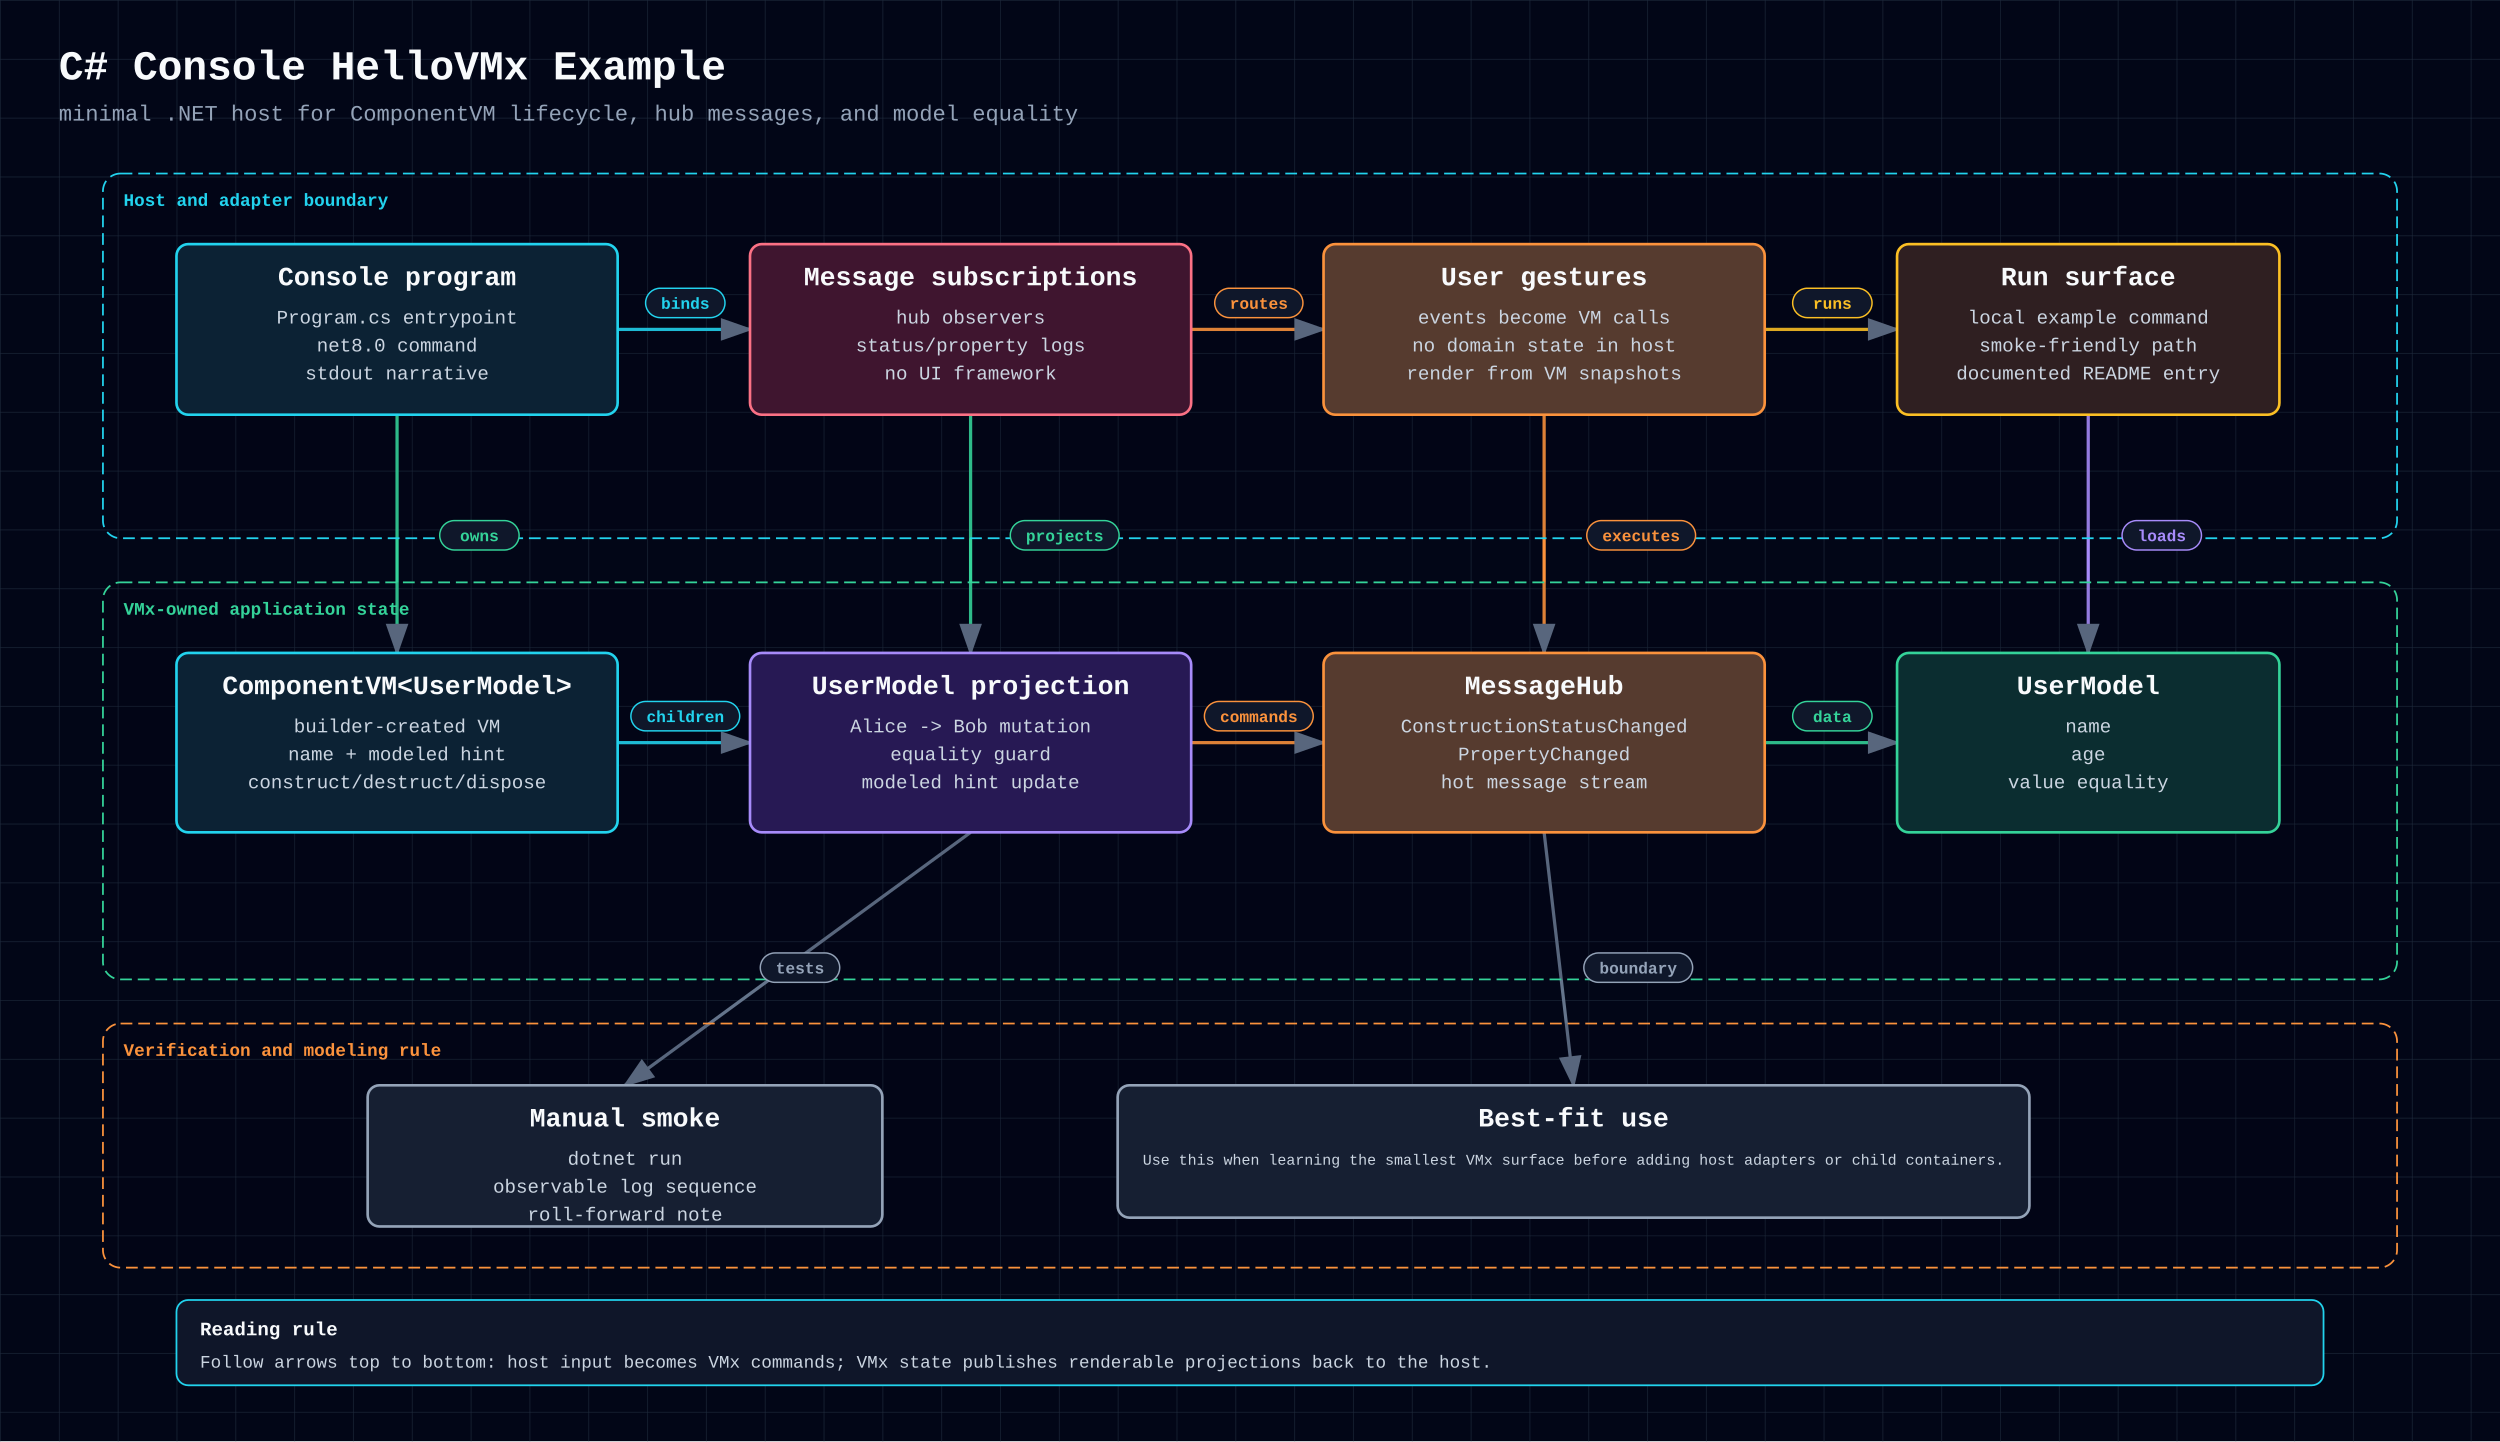
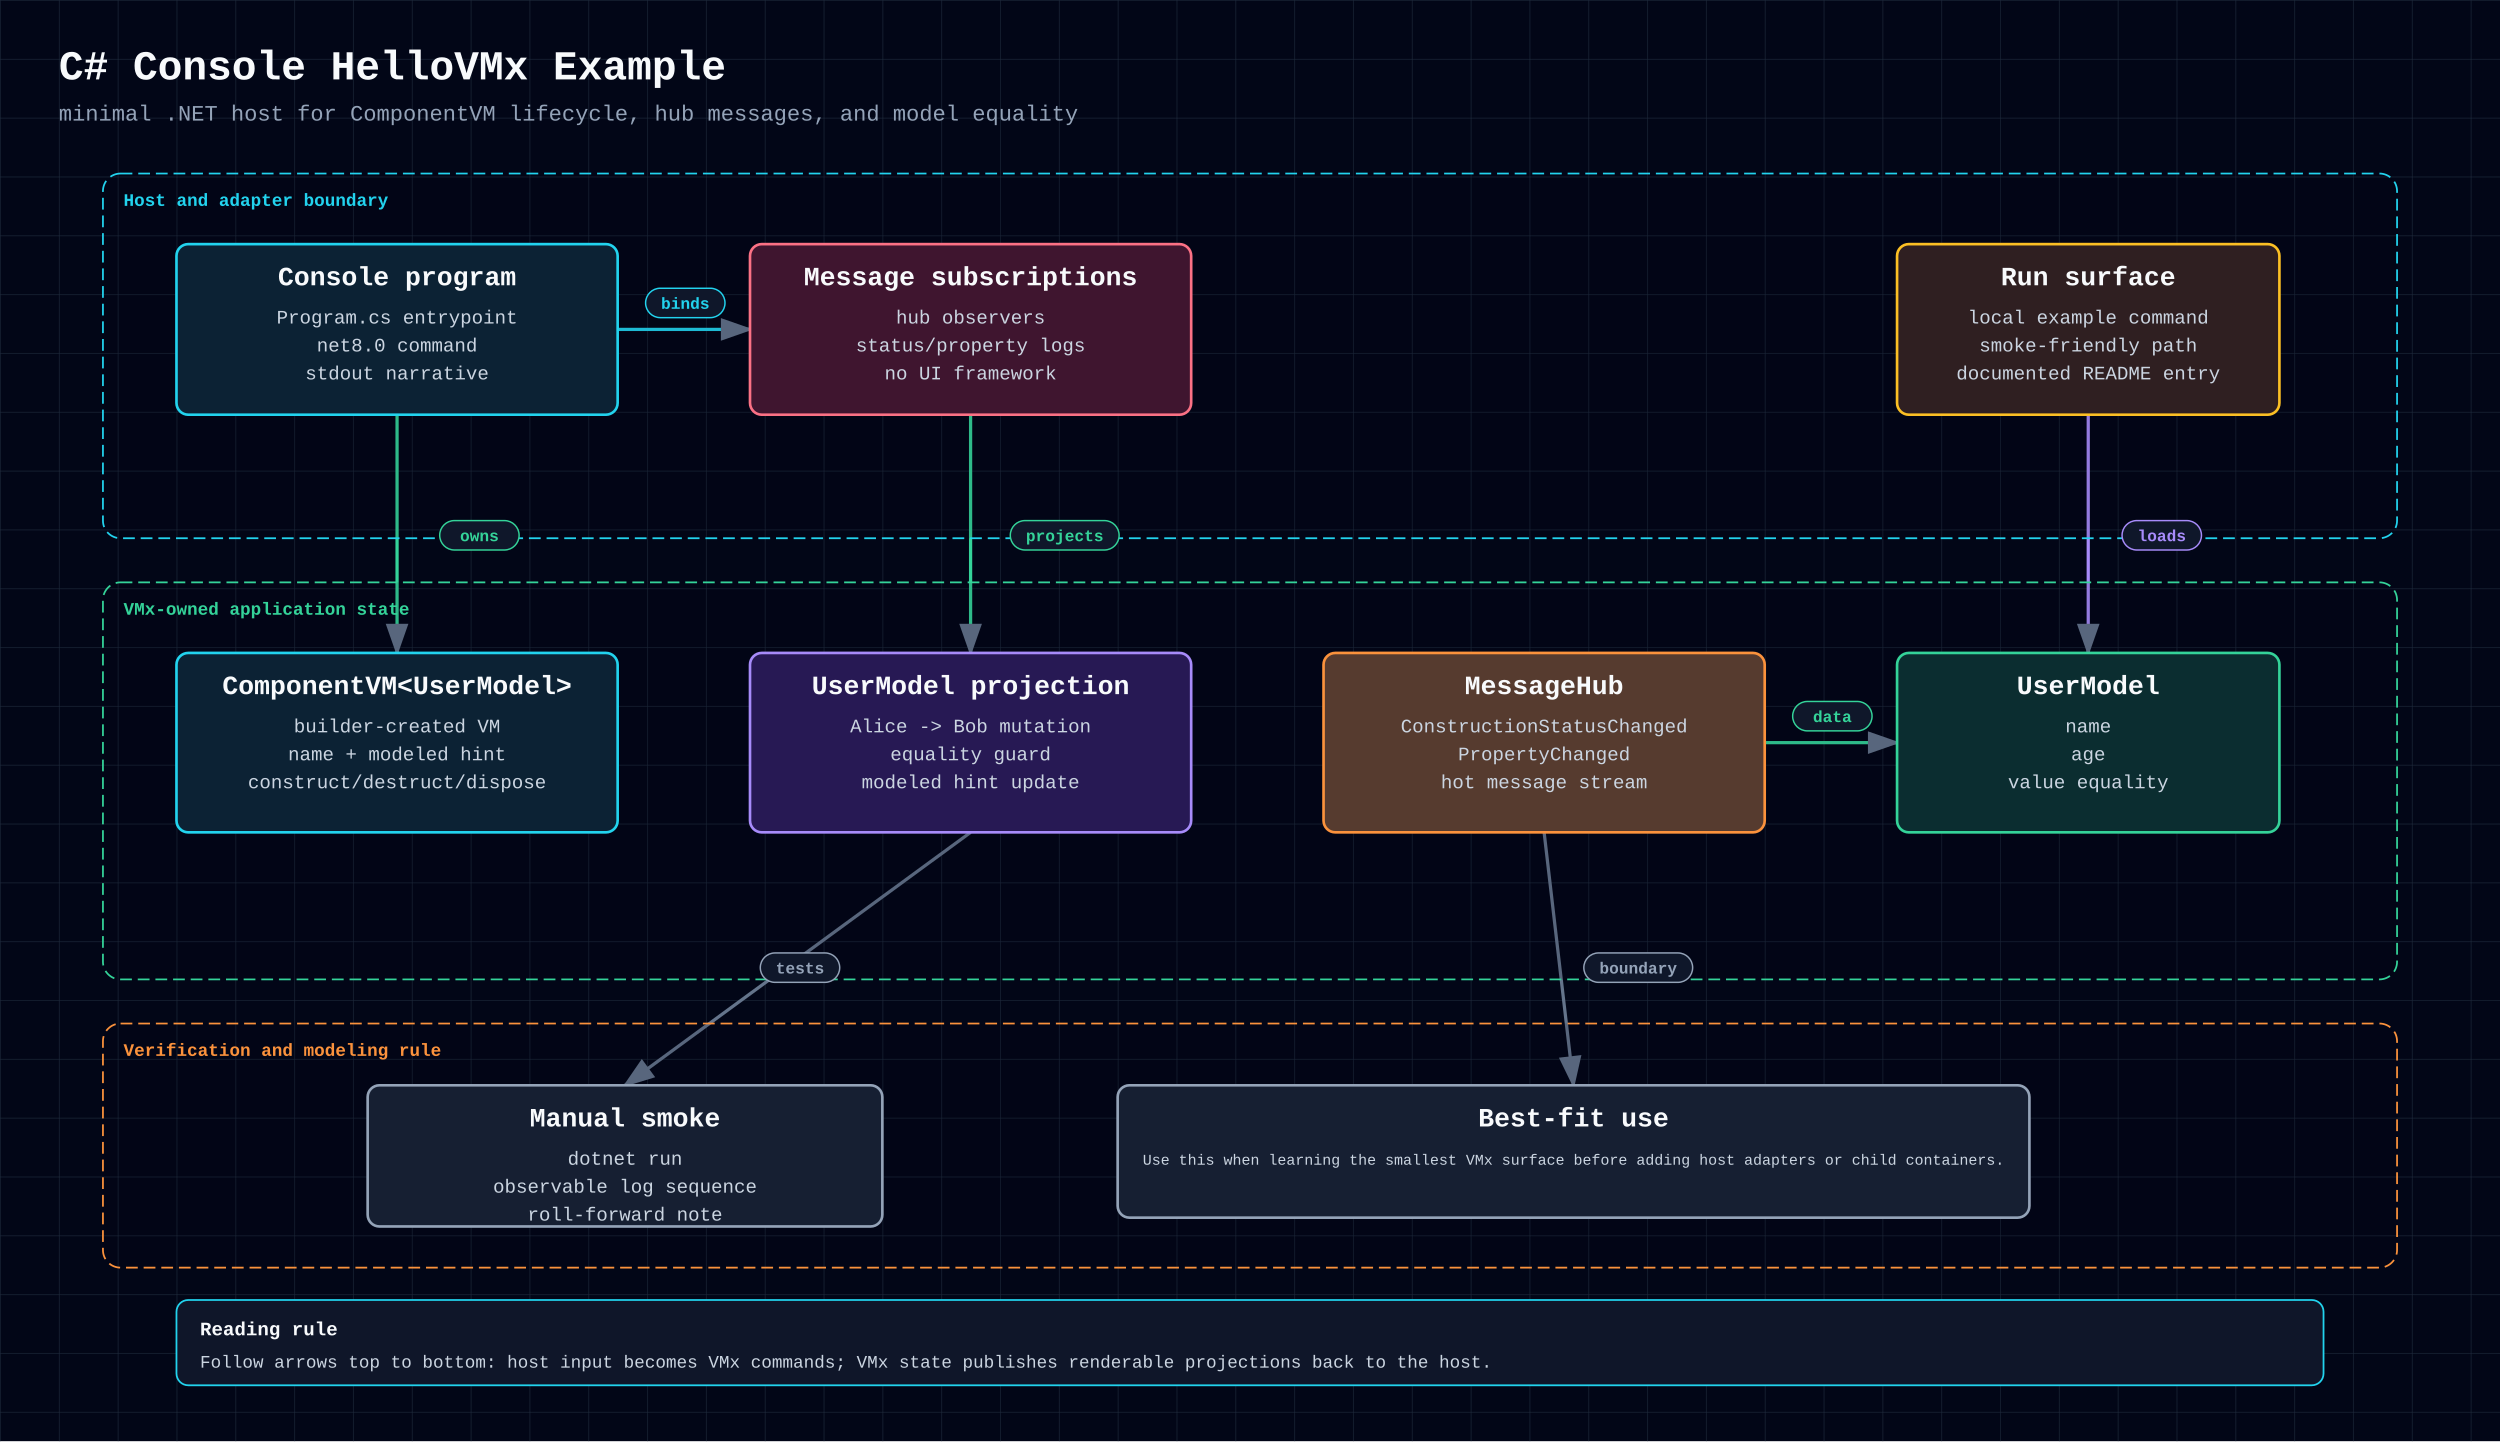
<svg xmlns="http://www.w3.org/2000/svg" width="1700" height="980" viewBox="0 0 1700 980" role="img" aria-labelledby="diagram-title diagram-description" style="font-family: 'JetBrains Mono', ui-monospace, SFMono-Regular, Menlo, Monaco, Consolas, 'Liberation Mono', 'Courier New', monospace;">
  <defs>
    <style>
      text { font-family: 'JetBrains Mono', ui-monospace, SFMono-Regular, Menlo, Monaco, Consolas, 'Liberation Mono', 'Courier New', monospace; }
    </style>
    <pattern id="grid" width="40" height="40" patternUnits="userSpaceOnUse">
      <path d="M 40 0 L 0 0 0 40" fill="none" stroke="#1e293b" stroke-width="0.8" />
    </pattern>
    <marker id="arrowhead" markerWidth="10" markerHeight="7" refX="9" refY="3.5" orient="auto">
      <polygon points="0 0, 10 3.5, 0 7" fill="#64748b" />
    </marker>
  </defs>
  <rect width="100%" height="100%" fill="#020617" />
  <rect width="100%" height="100%" fill="url(#grid)" />
  <text x="40" y="54" fill="#f8fafc" font-size="28" font-weight="700" text-anchor="start">C# Console HelloVMx Example</text>
  <text x="40" y="82" fill="#94a3b8" font-size="15" font-weight="400" text-anchor="start">minimal .NET host for ComponentVM lifecycle, hub messages, and model equality</text>
  <polyline points="420,224 510,224" fill="none" stroke="#22d3ee" stroke-width="2.2" marker-end="url(#arrowhead)" />
-   <polyline points="810,224 900,224" fill="none" stroke="#fb923c" stroke-width="2.2" marker-end="url(#arrowhead)" />
-   <polyline points="1200,224 1290,224" fill="none" stroke="#fbbf24" stroke-width="2.2" marker-end="url(#arrowhead)" />
  <polyline points="270,282 270,444" fill="none" stroke="#34d399" stroke-width="2.2" marker-end="url(#arrowhead)" />
  <polyline points="660,282 660,444" fill="none" stroke="#34d399" stroke-width="2.2" marker-end="url(#arrowhead)" />
-   <polyline points="1050,282 1050,444" fill="none" stroke="#fb923c" stroke-width="2.2" marker-end="url(#arrowhead)" />
  <polyline points="1420,282 1420,444" fill="none" stroke="#a78bfa" stroke-width="2.2" marker-end="url(#arrowhead)" />
-   <polyline points="420,505 510,505" fill="none" stroke="#22d3ee" stroke-width="2.2" marker-end="url(#arrowhead)" />
-   <polyline points="810,505 900,505" fill="none" stroke="#fb923c" stroke-width="2.2" marker-end="url(#arrowhead)" />
  <polyline points="1200,505 1290,505" fill="none" stroke="#34d399" stroke-width="2.2" marker-end="url(#arrowhead)" />
  <polyline points="660,566 425,738" fill="none" stroke="#64748b" stroke-width="2.2" marker-end="url(#arrowhead)" />
  <polyline points="1050,566 1070,738" fill="none" stroke="#64748b" stroke-width="2.2" marker-end="url(#arrowhead)" />
  <rect x="70" y="118" width="1560" height="248" rx="12" fill="rgba(2, 6, 23, 0.12)" stroke="#22d3ee" stroke-width="1.2" stroke-dasharray="8 4" />
  <text x="84" y="140" fill="#22d3ee" font-size="12" font-weight="700" text-anchor="start">Host and adapter boundary</text>
  <rect x="70" y="396" width="1560" height="270" rx="12" fill="rgba(2, 6, 23, 0.12)" stroke="#34d399" stroke-width="1.2" stroke-dasharray="8 4" />
  <text x="84" y="418" fill="#34d399" font-size="12" font-weight="700" text-anchor="start">VMx-owned application state</text>
  <rect x="70" y="696" width="1560" height="166" rx="12" fill="rgba(2, 6, 23, 0.12)" stroke="#fb923c" stroke-width="1.2" stroke-dasharray="8 4" />
  <text x="84" y="718" fill="#fb923c" font-size="12" font-weight="700" text-anchor="start">Verification and modeling rule</text>
  <rect x="120" y="166" width="300" height="116" rx="8" fill="#0f172a" />
  <rect x="120" y="166" width="300" height="116" rx="8" fill="rgba(8, 51, 68, 0.4)" stroke="#22d3ee" stroke-width="1.8" />
  <text x="270" y="194" fill="#f8fafc" font-size="18" font-weight="700" text-anchor="middle">Console program</text>
  <text x="270" y="220" fill="#cbd5e1" font-size="13" font-weight="400" text-anchor="middle">Program.cs entrypoint</text>
  <text x="270" y="239" fill="#cbd5e1" font-size="13" font-weight="400" text-anchor="middle">net8.0 command</text>
  <text x="270" y="258" fill="#cbd5e1" font-size="13" font-weight="400" text-anchor="middle">stdout narrative</text>
  <rect x="510" y="166" width="300" height="116" rx="8" fill="#0f172a" />
  <rect x="510" y="166" width="300" height="116" rx="8" fill="rgba(136, 19, 55, 0.4)" stroke="#fb7185" stroke-width="1.8" />
  <text x="660" y="194" fill="#f8fafc" font-size="18" font-weight="700" text-anchor="middle">Message subscriptions</text>
  <text x="660" y="220" fill="#cbd5e1" font-size="13" font-weight="400" text-anchor="middle">hub observers</text>
  <text x="660" y="239" fill="#cbd5e1" font-size="13" font-weight="400" text-anchor="middle">status/property logs</text>
  <text x="660" y="258" fill="#cbd5e1" font-size="13" font-weight="400" text-anchor="middle">no UI framework</text>
-   <rect x="900" y="166" width="300" height="116" rx="8" fill="#0f172a" />
-   <rect x="900" y="166" width="300" height="116" rx="8" fill="rgba(251, 146, 60, 0.3)" stroke="#fb923c" stroke-width="1.8" />
-   <text x="1050" y="194" fill="#f8fafc" font-size="18" font-weight="700" text-anchor="middle">User gestures</text>
-   <text x="1050" y="220" fill="#cbd5e1" font-size="13" font-weight="400" text-anchor="middle">events become VM calls</text>
-   <text x="1050" y="239" fill="#cbd5e1" font-size="13" font-weight="400" text-anchor="middle">no domain state in host</text>
-   <text x="1050" y="258" fill="#cbd5e1" font-size="13" font-weight="400" text-anchor="middle">render from VM snapshots</text>
  <rect x="1290" y="166" width="260" height="116" rx="8" fill="#0f172a" />
  <rect x="1290" y="166" width="260" height="116" rx="8" fill="rgba(120, 53, 15, 0.3)" stroke="#fbbf24" stroke-width="1.8" />
  <text x="1420" y="194" fill="#f8fafc" font-size="18" font-weight="700" text-anchor="middle">Run surface</text>
  <text x="1420" y="220" fill="#cbd5e1" font-size="13" font-weight="400" text-anchor="middle">local example command</text>
  <text x="1420" y="239" fill="#cbd5e1" font-size="13" font-weight="400" text-anchor="middle">smoke-friendly path</text>
  <text x="1420" y="258" fill="#cbd5e1" font-size="13" font-weight="400" text-anchor="middle">documented README entry</text>
  <rect x="120" y="444" width="300" height="122" rx="8" fill="#0f172a" />
  <rect x="120" y="444" width="300" height="122" rx="8" fill="rgba(8, 51, 68, 0.4)" stroke="#22d3ee" stroke-width="1.8" />
  <text x="270" y="472" fill="#f8fafc" font-size="18" font-weight="700" text-anchor="middle">ComponentVM&lt;UserModel&gt;</text>
  <text x="270" y="498" fill="#cbd5e1" font-size="13" font-weight="400" text-anchor="middle">builder-created VM</text>
  <text x="270" y="517" fill="#cbd5e1" font-size="13" font-weight="400" text-anchor="middle">name + modeled hint</text>
  <text x="270" y="536" fill="#cbd5e1" font-size="13" font-weight="400" text-anchor="middle">construct/destruct/dispose</text>
  <rect x="510" y="444" width="300" height="122" rx="8" fill="#0f172a" />
  <rect x="510" y="444" width="300" height="122" rx="8" fill="rgba(76, 29, 149, 0.4)" stroke="#a78bfa" stroke-width="1.8" />
  <text x="660" y="472" fill="#f8fafc" font-size="18" font-weight="700" text-anchor="middle">UserModel projection</text>
  <text x="660" y="498" fill="#cbd5e1" font-size="13" font-weight="400" text-anchor="middle">Alice -&gt; Bob mutation</text>
  <text x="660" y="517" fill="#cbd5e1" font-size="13" font-weight="400" text-anchor="middle">equality guard</text>
  <text x="660" y="536" fill="#cbd5e1" font-size="13" font-weight="400" text-anchor="middle">modeled hint update</text>
  <rect x="900" y="444" width="300" height="122" rx="8" fill="#0f172a" />
  <rect x="900" y="444" width="300" height="122" rx="8" fill="rgba(251, 146, 60, 0.3)" stroke="#fb923c" stroke-width="1.8" />
  <text x="1050" y="472" fill="#f8fafc" font-size="18" font-weight="700" text-anchor="middle">MessageHub</text>
  <text x="1050" y="498" fill="#cbd5e1" font-size="13" font-weight="400" text-anchor="middle">ConstructionStatusChanged</text>
  <text x="1050" y="517" fill="#cbd5e1" font-size="13" font-weight="400" text-anchor="middle">PropertyChanged</text>
  <text x="1050" y="536" fill="#cbd5e1" font-size="13" font-weight="400" text-anchor="middle">hot message stream</text>
  <rect x="1290" y="444" width="260" height="122" rx="8" fill="#0f172a" />
  <rect x="1290" y="444" width="260" height="122" rx="8" fill="rgba(6, 78, 59, 0.4)" stroke="#34d399" stroke-width="1.8" />
  <text x="1420" y="472" fill="#f8fafc" font-size="18" font-weight="700" text-anchor="middle">UserModel</text>
  <text x="1420" y="498" fill="#cbd5e1" font-size="13" font-weight="400" text-anchor="middle">name</text>
  <text x="1420" y="517" fill="#cbd5e1" font-size="13" font-weight="400" text-anchor="middle">age</text>
  <text x="1420" y="536" fill="#cbd5e1" font-size="13" font-weight="400" text-anchor="middle">value equality</text>
  <rect x="250" y="738" width="350" height="96" rx="8" fill="#0f172a" />
  <rect x="250" y="738" width="350" height="96" rx="8" fill="rgba(30, 41, 59, 0.5)" stroke="#94a3b8" stroke-width="1.8" />
  <text x="425" y="766" fill="#f8fafc" font-size="18" font-weight="700" text-anchor="middle">Manual smoke</text>
  <text x="425" y="792" fill="#cbd5e1" font-size="13" font-weight="400" text-anchor="middle">dotnet run</text>
  <text x="425" y="811" fill="#cbd5e1" font-size="13" font-weight="400" text-anchor="middle">observable log sequence</text>
  <text x="425" y="830" fill="#cbd5e1" font-size="13" font-weight="400" text-anchor="middle">roll-forward note</text>
  <rect x="760" y="738" width="620" height="90" rx="8" fill="#0f172a" />
  <rect x="760" y="738" width="620" height="90" rx="8" fill="rgba(30, 41, 59, 0.5)" stroke="#94a3b8" stroke-width="1.8" />
  <text x="1070" y="766" fill="#f8fafc" font-size="18" font-weight="700" text-anchor="middle">Best-fit use</text>
  <text x="1070" y="792" fill="#cbd5e1" font-size="10.17" font-weight="400" text-anchor="middle">Use this when learning the smallest VMx surface before adding host adapters or child containers.</text>
  <rect x="120" y="884" width="1460" height="58" rx="8" fill="#0f172a" />
  <rect x="120" y="884" width="1460" height="58" rx="8" fill="rgba(15, 23, 42, 0.94)" stroke="#22d3ee" stroke-width="1.2" />
  <text x="136" y="908" fill="#f8fafc" font-size="13" font-weight="700" text-anchor="start">Reading rule</text>
  <text x="136" y="930" fill="#cbd5e1" font-size="12" font-weight="400" text-anchor="start">Follow arrows top to bottom: host input becomes VMx commands; VMx state publishes renderable projections back to the host.</text>
  <rect x="439" y="196" width="54" height="20" rx="10" fill="#0f172a" stroke="#22d3ee" stroke-width="1" />
  <text x="466" y="210" fill="#22d3ee" font-size="11" font-weight="700" text-anchor="middle">binds</text>
-   <rect x="826" y="196" width="60" height="20" rx="10" fill="#0f172a" stroke="#fb923c" stroke-width="1" />
-   <text x="856" y="210" fill="#fb923c" font-size="11" font-weight="700" text-anchor="middle">routes</text>
-   <rect x="1219" y="196" width="54" height="20" rx="10" fill="#0f172a" stroke="#fbbf24" stroke-width="1" />
-   <text x="1246" y="210" fill="#fbbf24" font-size="11" font-weight="700" text-anchor="middle">runs</text>
  <rect x="299" y="354" width="54" height="20" rx="10" fill="#0f172a" stroke="#34d399" stroke-width="1" />
  <text x="326" y="368" fill="#34d399" font-size="11" font-weight="700" text-anchor="middle">owns</text>
  <rect x="687" y="354" width="74" height="20" rx="10" fill="#0f172a" stroke="#34d399" stroke-width="1" />
  <text x="724" y="368" fill="#34d399" font-size="11" font-weight="700" text-anchor="middle">projects</text>
-   <rect x="1079" y="354" width="74" height="20" rx="10" fill="#0f172a" stroke="#fb923c" stroke-width="1" />
-   <text x="1116" y="368" fill="#fb923c" font-size="11" font-weight="700" text-anchor="middle">executes</text>
  <rect x="1443" y="354" width="54" height="20" rx="10" fill="#0f172a" stroke="#a78bfa" stroke-width="1" />
  <text x="1470" y="368" fill="#a78bfa" font-size="11" font-weight="700" text-anchor="middle">loads</text>
-   <rect x="429" y="477" width="74" height="20" rx="10" fill="#0f172a" stroke="#22d3ee" stroke-width="1" />
-   <text x="466" y="491" fill="#22d3ee" font-size="11" font-weight="700" text-anchor="middle">children</text>
-   <rect x="819" y="477" width="74" height="20" rx="10" fill="#0f172a" stroke="#fb923c" stroke-width="1" />
-   <text x="856" y="491" fill="#fb923c" font-size="11" font-weight="700" text-anchor="middle">commands</text>
  <rect x="1219" y="477" width="54" height="20" rx="10" fill="#0f172a" stroke="#34d399" stroke-width="1" />
  <text x="1246" y="491" fill="#34d399" font-size="11" font-weight="700" text-anchor="middle">data</text>
  <rect x="517" y="648" width="54" height="20" rx="10" fill="#0f172a" stroke="#94a3b8" stroke-width="1" />
  <text x="544" y="662" fill="#94a3b8" font-size="11" font-weight="700" text-anchor="middle">tests</text>
  <rect x="1077" y="648" width="74" height="20" rx="10" fill="#0f172a" stroke="#94a3b8" stroke-width="1" />
  <text x="1114" y="662" fill="#94a3b8" font-size="11" font-weight="700" text-anchor="middle">boundary</text>
</svg>
